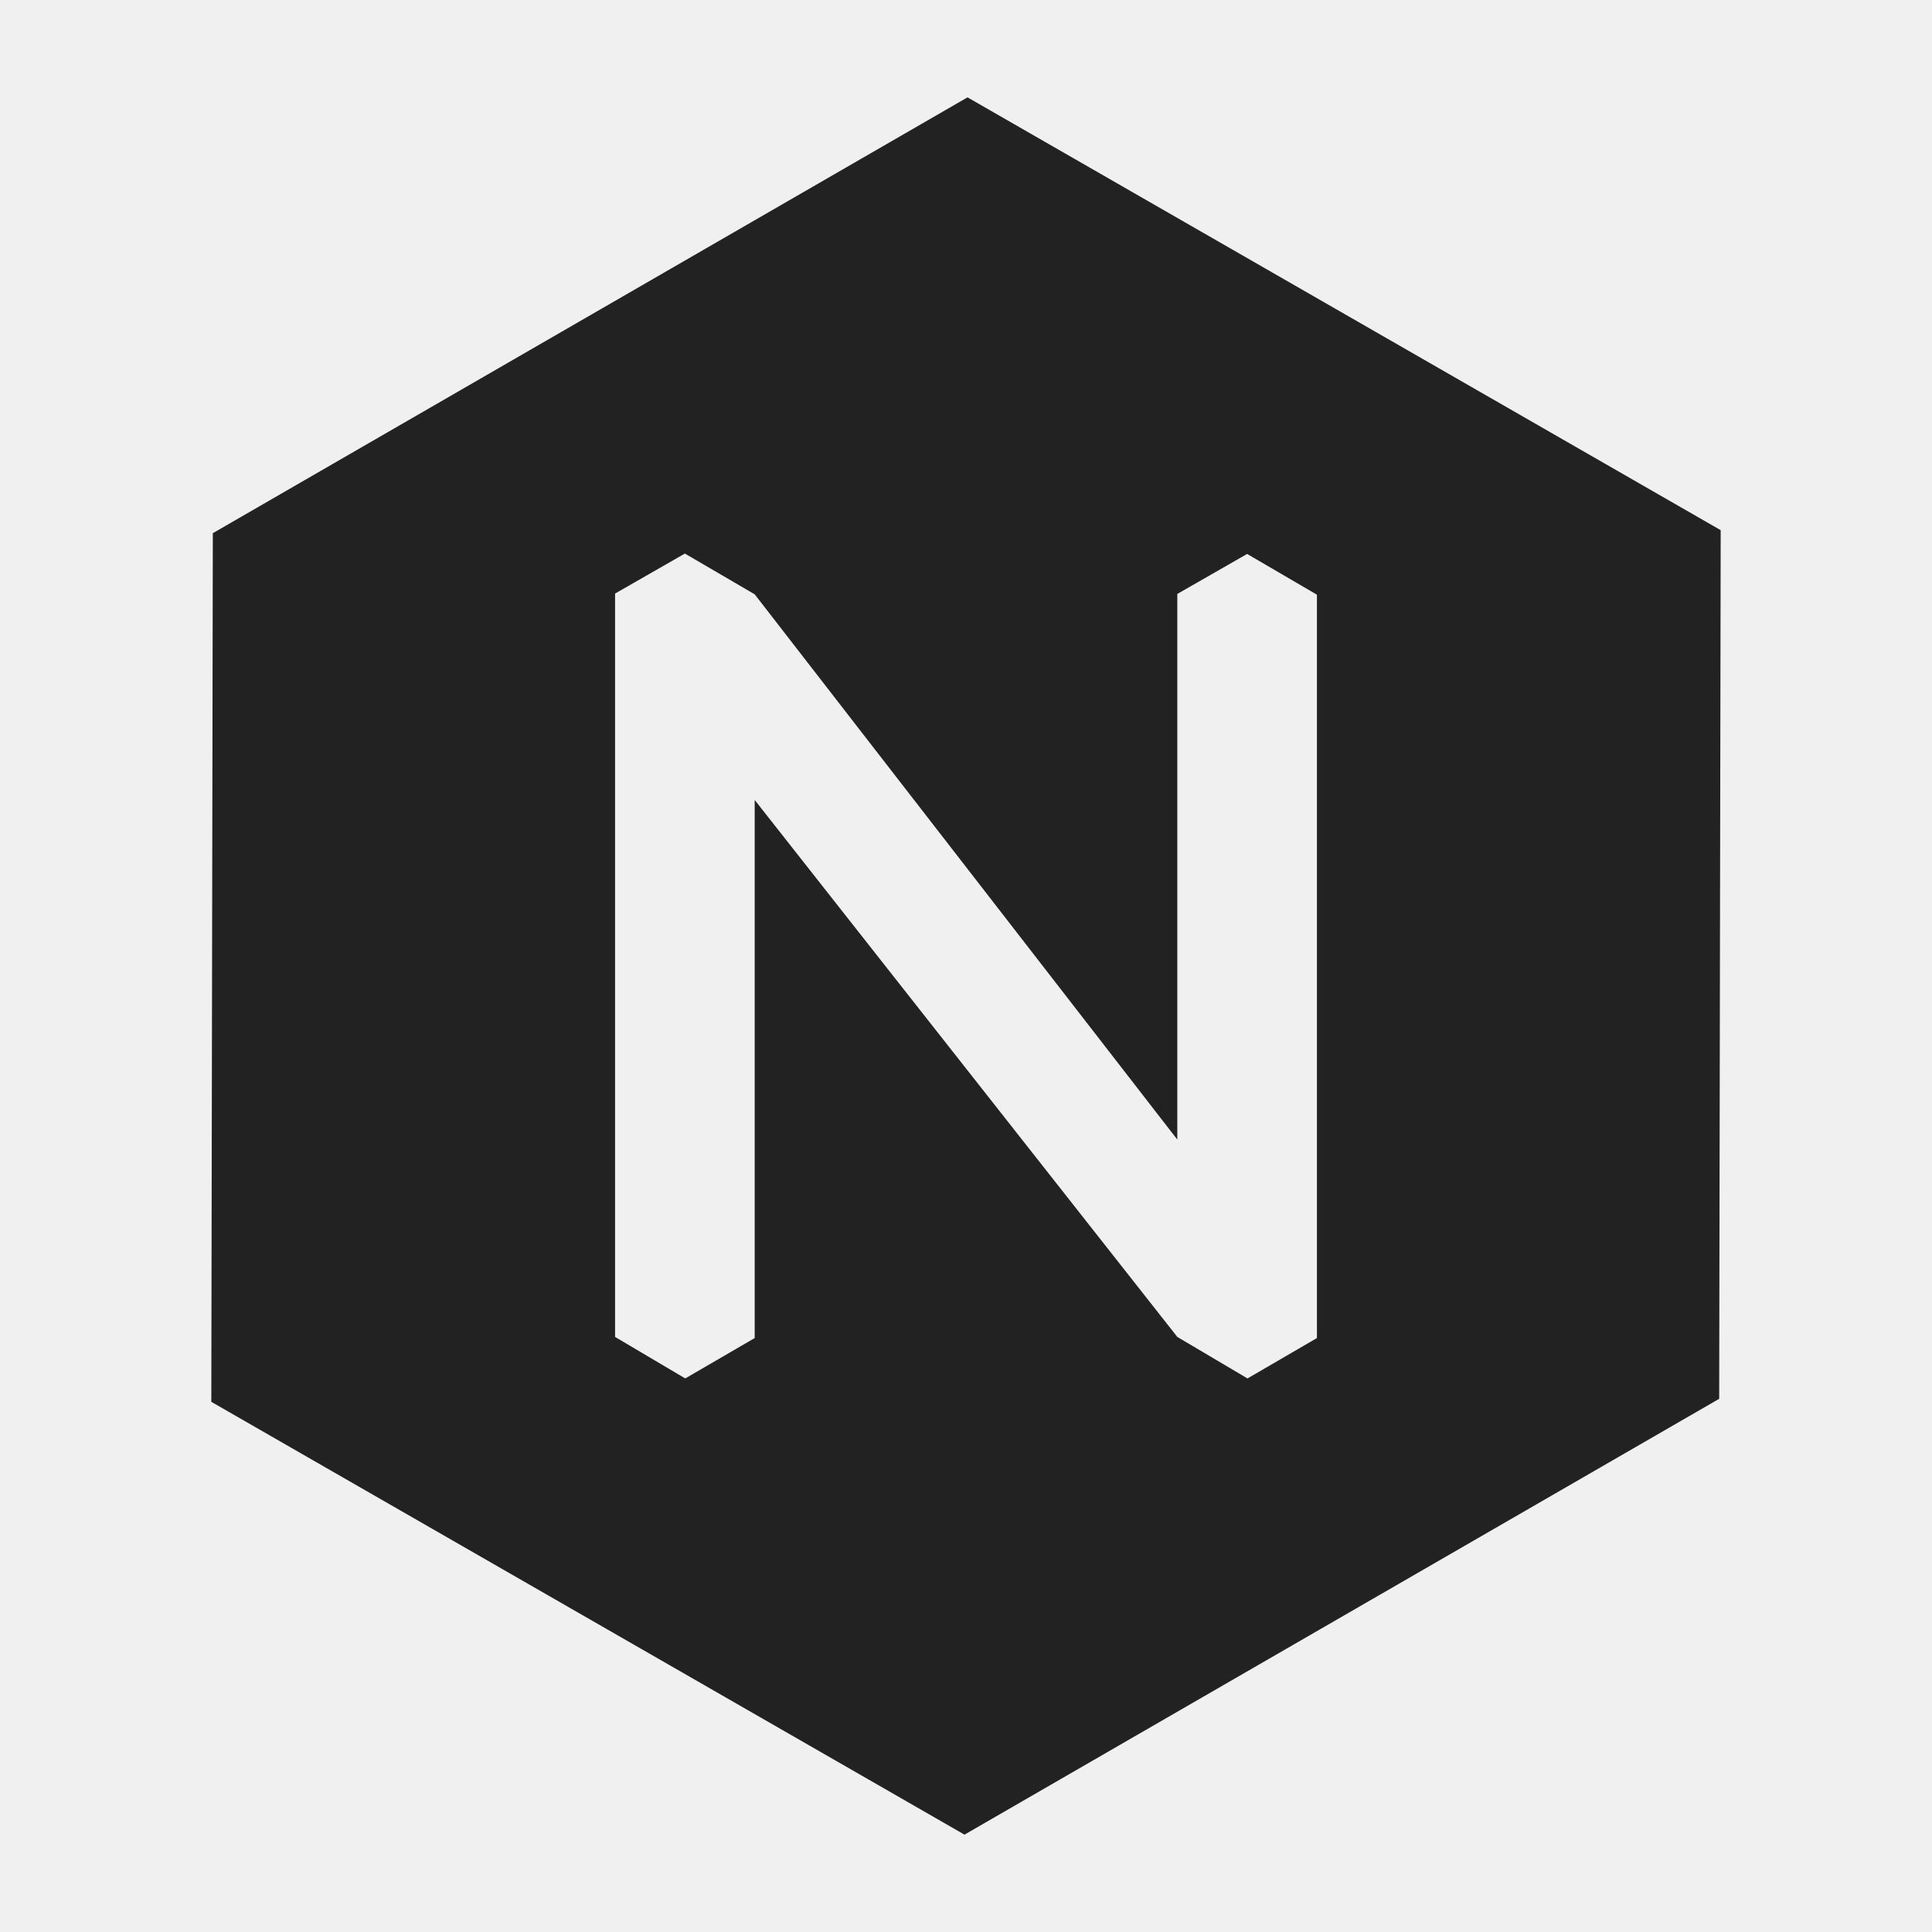
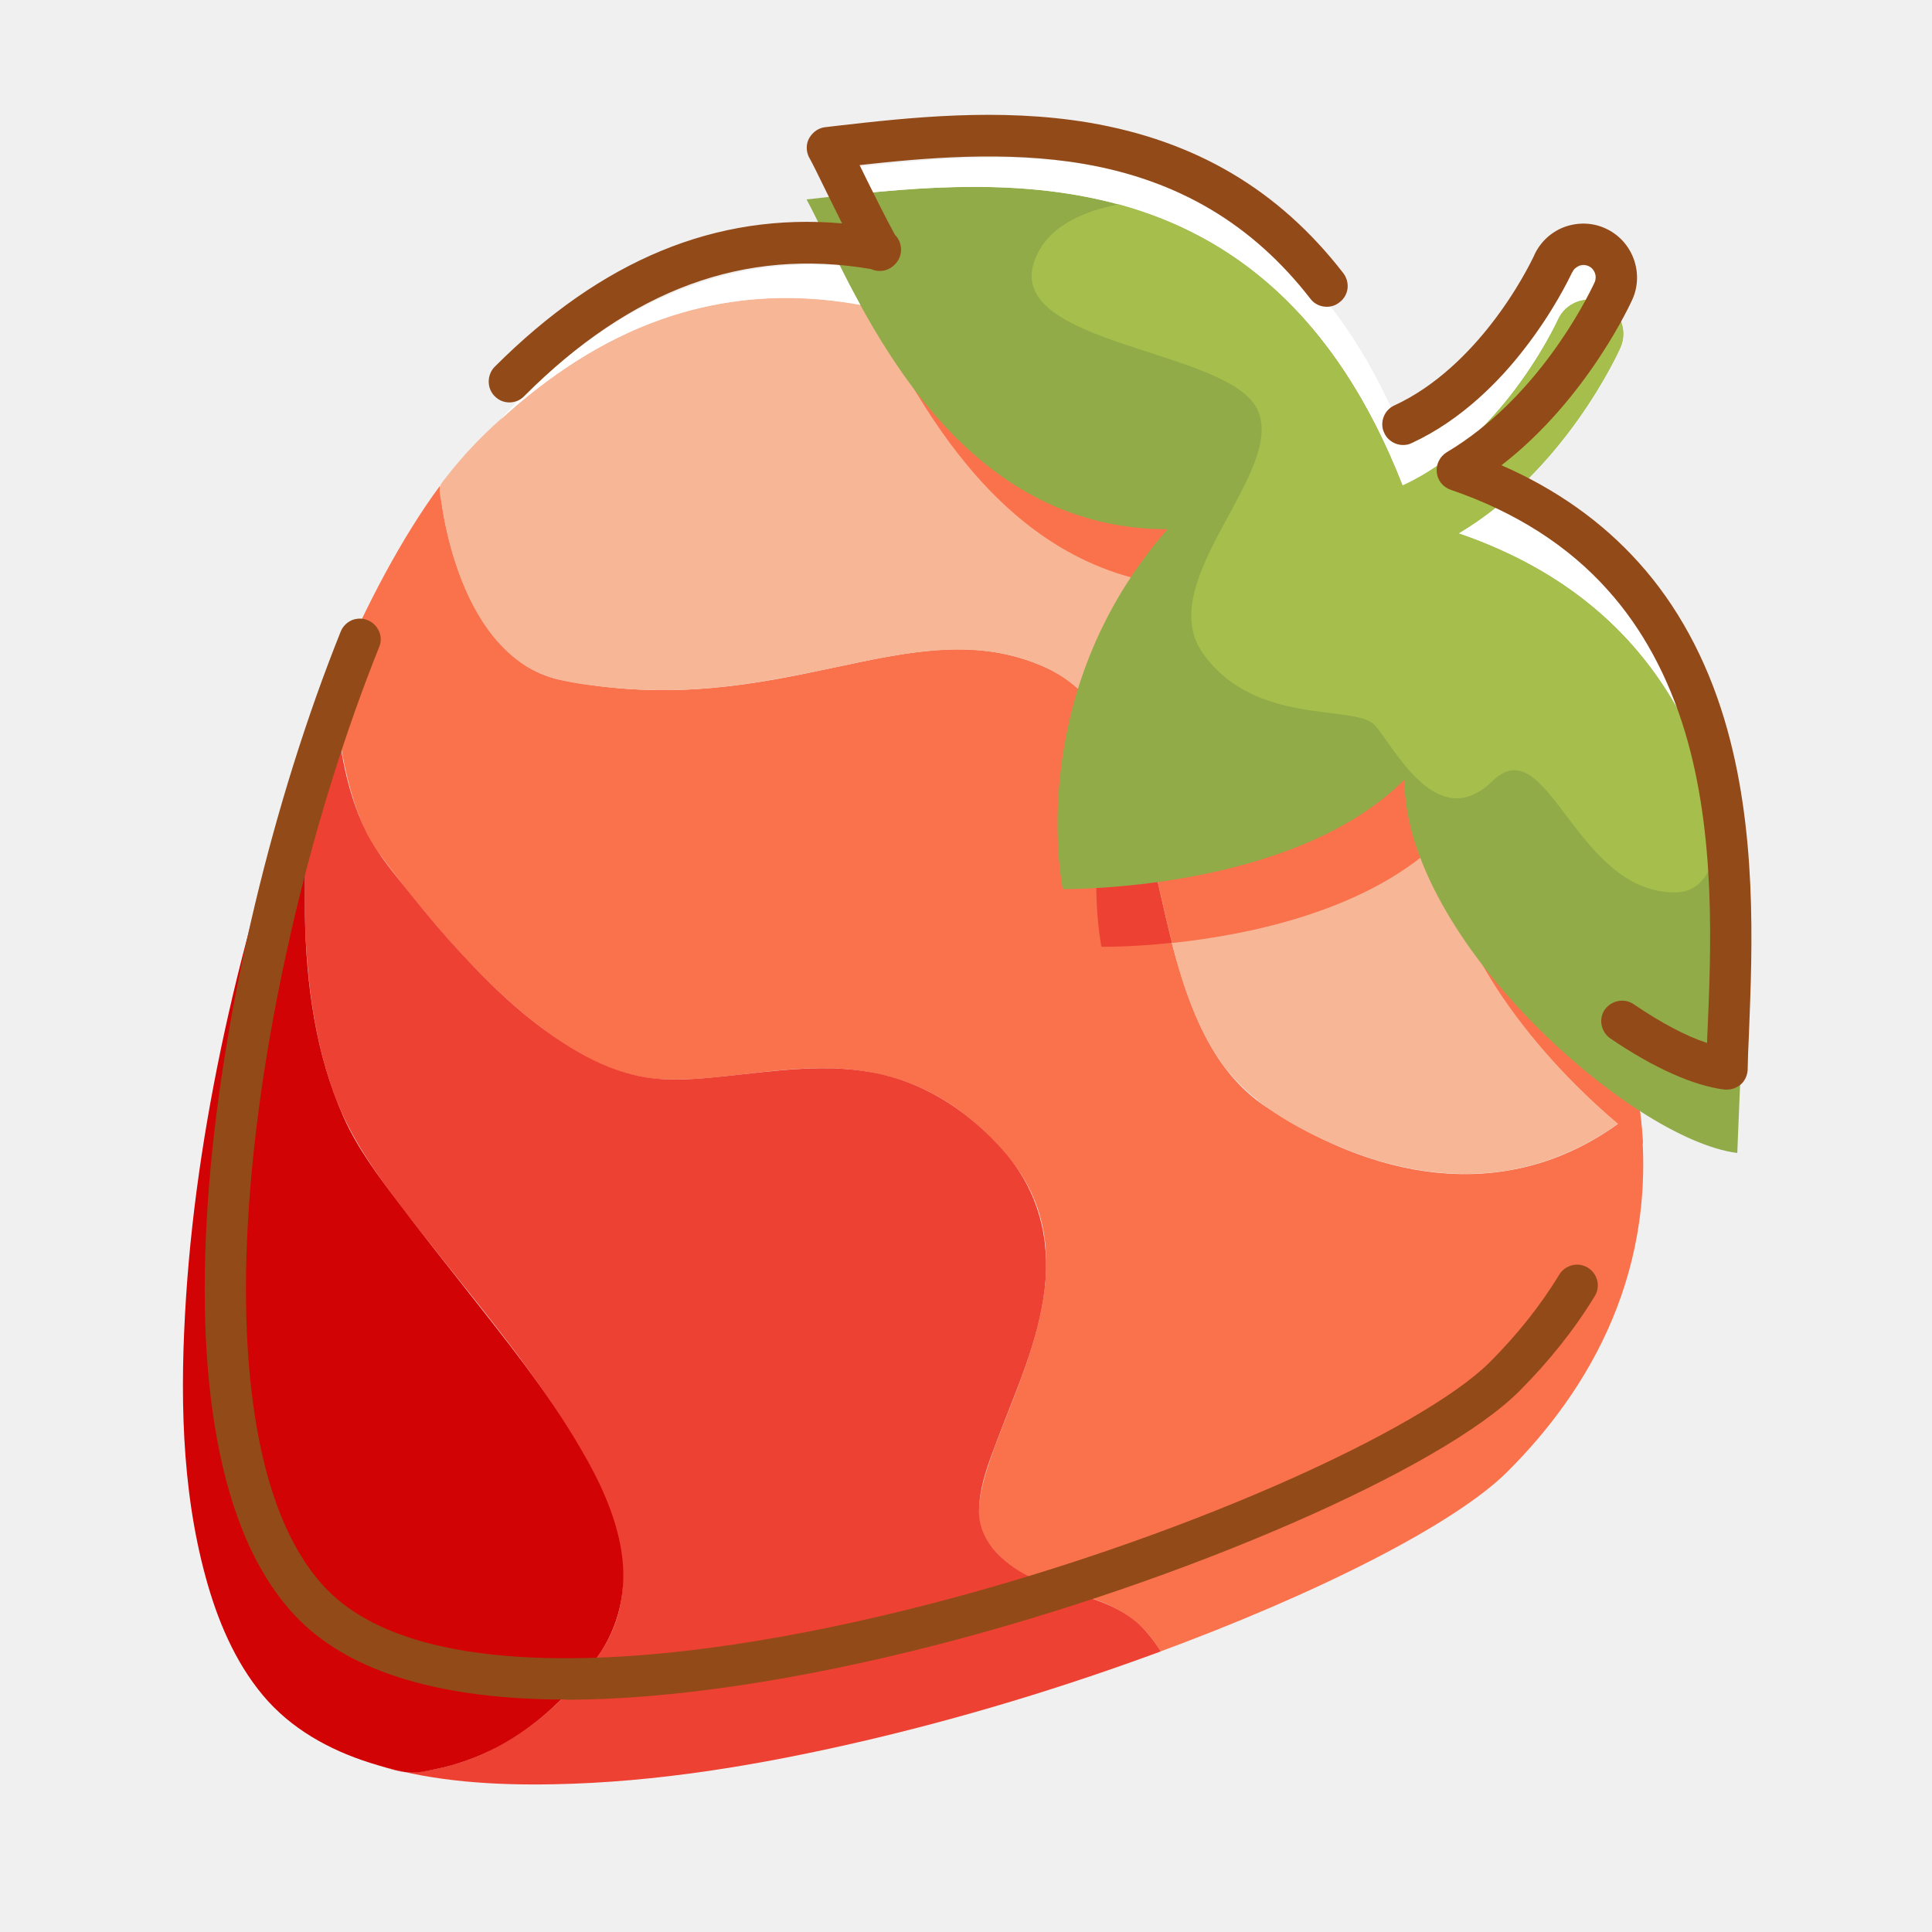
- <svg xmlns="http://www.w3.org/2000/svg" xml:space="preserve" enable-background="new 0 0 512 512" viewBox="0 0 512 512" height="512px" width="512px" y="0px" x="0px" id="NexT" version="1.1">
-   <defs id="defs3388" />
-   <path style="fill:#222222;fill-opacity:1" id="path3384" d="M 256.4,25.8 56.4,141.3 56,371.5 255.6,486.2 455.6,370.7 456,140.5 Z m 92.6,328.8 -18.4,10.7 -18.6,-11 0,0 -112,-142.3 0,142.6 -18.4,10.7 -18.6,-11 0,-197 18.5,-10.6 18.5,10.8 0,0 112,144.5 0,-144.6 18.5,-10.6 18.5,10.8 z" />
+ <svg xmlns="http://www.w3.org/2000/svg" t="1557238512785" class="icon" style="" viewBox="0 0 1024 1024" version="1.1" p-id="1796" width="200" height="200">
+   <defs>
+     <style type="text/css" />
+   </defs>
+   <path d="M799 780c-27.5 27.5-100.4 64.8-188.8 97.1 1.6-0.6 3.3-1.2 4.9-1.8-24.2-40.7-66.3-22.5-91.9-58.4-25.6-35.9 72.6-132.4 10.2-205S403.5 576 348 571.8c-55.5-4.3-114.5-75.2-147.8-120.5-13.9-18.9-20.7-54.3-23.8-89 17.6-41.9 37-78 56.7-104.7 2.6 32.6 19.6 94.1 64.7 102.9 117 23.1 184.3-39.1 256.3-6.8 17.7 7.9 29.5 22.5 38 40.8 13.9 29.6 19.6 68.9 29 105.2 9.2 35.4 21.9 68.1 49.1 86.4 64.5 43.2 132.2 49.4 187.3 9.6 3.9-2.8 7.7-5.8 11.4-9 11.4 86.1-26.6 150.1-69.9 193.3z" fill="#F9724C" p-id="1797" />
+   <path d="M615.2 875.3c-51.8 19.1-104.7 35.2-158.5 47.7-53.5 12.4-108.3 21.7-163.4 22.7-31 0.6-62.7-1.3-92.6-10 6 1.7 12.9 4.4 19.1 3.7 5-0.6 9.9-1.4 14.8-2.6 10.2-2.4 20.1-6.2 29.4-11.2 21.8-11.6 40.8-29.7 54.5-50.2 22.8-34.3 8.2-74.7-10.6-107.1-26.5-45.7-62.2-85.5-94.1-127.3-14.6-19.1-28.1-37.9-36.5-60.6-8-21.7-12.2-44.6-14.2-67.5-4-44.3-0.3-89.2 6.8-132.9 1-6.2 4.1-12 6.6-17.8 2.4 26.4 5.7 55.1 17.8 79.1 6.1 12 15.4 22.6 23.7 33.1 8.5 10.7 17.3 21.1 26.6 31.1 18 19.5 37.9 38.1 60.9 51.5 11.1 6.5 23.3 11.7 36.1 13.9 13.8 2.3 28 1 41.8-0.4 28-2.9 56.3-7.5 84.2-1 25.6 6 47.4 21.2 64.5 40.7 18 20.5 24.8 46 21.6 73-3.3 27.7-15 53.3-24.8 79.1-4.6 12.2-9.9 25.3-10 38.5-0.2 12.9 8.1 22.7 18.2 29.8 20.4 14.4 48.2 13.2 67 30.7 4.3 4.2 8 8.9 11.1 14z" fill="#ED4233" p-id="1798" />
+   <path d="M316.5 878.4c-14 19.3-31.6 36.3-52.8 47.5-10.5 5.5-21.8 9.6-33.4 11.9-5.1 1-10.7 2.4-15.8 1.4-6.2-1.2-12.4-3-18.5-4.9-21.7-6.9-41.9-18.1-56.7-35.8-15-18-24.2-40.2-30.3-62.6-13.1-47.9-13.6-99-10.4-148.3 3.3-50.4 11.3-100.5 22.4-149.7 12.4-54.9 29-108.6 49.4-161 0 3.9-1.3 8.2-1.9 12-0.6 4.2-1.2 8.4-1.8 12.7-1.2 8.9-2.2 17.9-3 26.9-1.7 18.9-2.5 37.9-2.1 56.9 0.7 36.2 5.6 73.4 20.5 106.7 7.4 16.5 18 30.7 28.9 45.1 11.1 14.7 22.6 29.2 34 43.6 22.2 28.2 45.1 56.4 63.1 87.5 9.7 16.7 18.3 34.8 21.3 54.1 3.1 19.9-1.1 39.7-12.9 56z" fill="#D10305" p-id="1799" />
+   <path d="M869 586.6c-21.1 18.3-46.9 30.9-74.7 34.5-28.2 3.6-56.8-1.9-82.9-12.7-24.7-10.3-50-24.3-65.3-47-15.9-23.6-23-52.2-29.3-79.6-6.4-28-11.4-57-22.9-83.5-5.1-11.8-11.8-23-21.1-31.9-9.4-9-21.1-14.6-33.6-18.1-28.7-8-58.4-2.6-87 3.4-29.1 6.1-58.2 12.5-88.1 13.8-15 0.7-30.1 0.1-45.1-1.6-13.7-1.6-27.9-3.3-39.9-10.7-22.2-13.8-34.1-40.2-40.6-64.6-1.8-6.9-3.3-13.8-4.3-20.9-0.4-2.8-1.5-6.5-1.1-9.2 0.3-2.1 1.8-3.4 3.1-5.2 8.7-11.3 18.4-21.5 29-31 21-19 44.3-35.6 70.2-47.1 26.7-11.8 55.6-17.8 84.8-17.3 29.2 0.5 58 7.3 85.2 17.7 54.5 20.9 103 55.3 147.2 92.9 44.4 37.8 86.1 79.6 122.6 125.1 36.3 45.2 68.4 95.7 84.9 151.6 4 13.6 7.1 27.5 8.9 41.4z" fill="#F7B696" p-id="1800" />
+   <path d="M621.2 499.7c-22.3 2.4-37.4 2.1-37.4 2.1s-10.2-48.5 8.4-107.4c13.9 29.7 19.6 68.9 29 105.3z" fill="#ED4233" p-id="1801" />
+   <path d="M870.8 606.2c-4.4-3.3-8.8-6.9-13.1-10.5-47.8-40.3-92.7-100.2-92.7-151.8-38.7 38.7-103 51.6-143.7 55.9-9.4-36.4-15.1-75.6-29-105.2 8.5-26.8 22.9-55.8 47.1-83.4-101.2 0-150.5-92.4-178.2-148.6 0.5 0.1 1 0.2 1.4 0.3 1.3 0.3 2.7 0.6 4 0.9 0.6 0.1 1.2 0.3 1.7 0.4 1.6 0.4 3.3 0.8 4.9 1.2 0.5 0.1 1 0.2 1.4 0.4 2 0.5 4.1 1.1 6.2 1.7 0.7 0.2 1.3 0.4 2 0.6 2.1 0.6 4.2 1.3 6.3 1.9 0.7 0.2 1.4 0.4 2.1 0.7 1.1 0.4 2.3 0.8 3.4 1.2 0.8 0.3 1.7 0.6 2.5 0.9 2.6 0.9 5.3 1.9 7.9 2.9 1 0.4 2.1 0.8 3.1 1.2 2.6 1 5.2 2.1 7.8 3.2 1 0.4 2.1 0.9 3.1 1.3 0.2 0.1 0.3 0.1 0.5 0.2 0.9 0.4 1.9 0.8 2.9 1.3 1.4 0.6 2.7 1.2 4.1 1.9 1.2 0.6 2.4 1.1 3.6 1.7 1.2 0.6 2.4 1.1 3.6 1.7 1.3 0.6 2.5 1.2 3.8 1.9 1.1 0.5 2.1 1.1 3.2 1.6 2.6 1.3 5.3 2.8 8 4.2 1.3 0.7 2.5 1.4 3.8 2.1 0.1 0.1 0.3 0.2 0.4 0.2 1.1 0.6 2.3 1.3 3.4 1.9 1.2 0.7 2.4 1.4 3.6 2 0.1 0.1 0.2 0.1 0.2 0.1 2.5 1.5 5.1 3 7.7 4.5 1.4 0.8 2.8 1.7 4.2 2.5 1.2 0.7 2.4 1.5 3.6 2.2 2.6 1.6 5.2 3.3 7.9 5l5.1 3.3c1 0.7 1.9 1.3 2.9 1.9 1.3 0.9 2.7 1.8 4 2.7s2.7 1.9 4 2.8c2.7 1.9 5.4 3.8 8.1 5.8 0.2 0.2 0.4 0.3 0.7 0.5 1.1 0.8 2.3 1.7 3.4 2.5 1.4 1 2.7 2 4.1 3 1.4 1 2.8 2.1 4.1 3.1 1.1 0.9 2.3 1.8 3.4 2.6 0.3 0.2 0.6 0.5 0.9 0.7 1.3 1 2.7 2.1 4 3.1l0.2 0.2c1.3 1.1 2.7 2.1 4 3.2 1.4 1.1 2.8 2.3 4.2 3.4 1.4 1.1 2.7 2.2 4.1 3.3 0.2 0.2 0.4 0.3 0.7 0.5 1.3 1 2.5 2.1 3.8 3.2 1.4 1.2 2.9 2.4 4.3 3.6 1.4 1.2 2.9 2.4 4.3 3.7 1.4 1.2 2.9 2.5 4.3 3.7 1.4 1.3 2.9 2.5 4.4 3.8s2.9 2.6 4.4 3.9c2.9 2.6 5.8 5.2 8.7 7.9 0.1 0.1 0.2 0.2 0.4 0.3 2.7 2.5 5.5 5 8.2 7.6l0.5 0.5c3 2.8 6 5.7 9 8.6 1.4 1.4 2.9 2.8 4.3 4.1l0.3 0.3c2.7 2.6 5.4 5.3 8.2 8l1 1 4.6 4.6c3.5 3.5 7 7.1 10.4 10.6 0.9 0.9 1.7 1.8 2.5 2.6 0.8 0.9 1.7 1.7 2.5 2.6 2.5 2.6 5 5.2 7.4 7.8 0.1 0.1 0.2 0.3 0.4 0.4 1.5 1.6 2.9 3.2 4.4 4.7 1.6 1.7 3.2 3.5 4.7 5.2 0.8 0.9 1.5 1.7 2.3 2.6 2.3 2.5 4.6 5.1 6.8 7.6 0.7 0.8 1.5 1.7 2.2 2.5s1.5 1.7 2.2 2.5c11.4 13.3 21.9 26.2 31.3 38.9 0.6 0.7 1.1 1.5 1.6 2.2 9.3 12.5 17.6 24.7 25 36.6 0.4 0.7 0.9 1.4 1.3 2 0.5 0.7 0.9 1.5 1.4 2.2 0.8 1.3 1.6 2.7 2.4 4 1.7 2.8 3.3 5.5 4.8 8.3 3.1 5.5 6.1 10.9 8.9 16.2 0.7 1.3 1.4 2.7 2 4 1.4 2.7 2.7 5.3 3.9 7.9 0.6 1.2 1.1 2.4 1.7 3.5 0.1 0.3 0.3 0.5 0.4 0.8 0.4 0.8 0.8 1.7 1.1 2.5 0.3 0.6 0.6 1.2 0.8 1.8 0.5 1 0.9 2 1.4 3.1 0.5 1.2 1 2.3 1.5 3.5s1 2.4 1.5 3.5c0.3 0.8 0.6 1.5 0.9 2.3 0.4 0.9 0.7 1.8 1.1 2.7 0.4 1.1 0.9 2.3 1.3 3.4 0.5 1.3 1 2.5 1.4 3.8 0.9 2.5 1.8 5 2.6 7.5 0.4 1.1 0.7 2.2 1.1 3.3 0.1 0.2 0.1 0.3 0.2 0.5 0.4 1.2 0.8 2.4 1.1 3.5v0.1c0.3 0.8 0.5 1.7 0.8 2.5 0.2 0.6 0.4 1.3 0.6 1.9 0.3 1 0.6 1.9 0.8 2.9 0.3 1.2 0.7 2.3 1 3.4 0 0.1 0.1 0.2 0.1 0.4 0.6 2.3 1.2 4.5 1.7 6.7 1.2 4.8 2.2 9.6 3.1 14.3 0.2 1.2 0.4 2.3 0.6 3.5 0.2 1.1 0.4 2.3 0.6 3.4 0.2 1.1 0.4 2.3 0.5 3.4 0.2 1.1 0.3 2.3 0.5 3.4 1 6.5 1.6 13 1.9 19.4z" fill="#F9724C" p-id="1802" />
+   <path d="M773.1 282.7c56-33.2 84.3-95.3 85.7-98.4 4.1-9.1 0-19.9-9.2-23.9-9.1-4.1-19.9 0-23.9 9.2-0.1 0.2-8.6 19-25.3 40.3-12.6 16-31.9 36-57 47.5C671.9 74.2 523.7 95 427.5 105.7c24.6 45.7 71.7 174.8 191.3 174.8-77.1 88.1-55.5 190.7-55.5 190.7s121.4 1.8 181.1-58c0 84.4 120.2 190.9 176.4 197.9 3-89.4 23.5-269.7-147.7-328.4z" fill="#91AB48" p-id="1803" />
+   <path d="M800.4 209.8c16.7-21.3 25.2-40.1 25.3-40.3 4.1-9.1 14.8-13.2 23.9-9.1 3 1.3 5.4 3.3 7.2 5.8 0.1-0.2 0.2-0.4 0.2-0.5 3.9-8.8 0-19.1-8.8-23.1-8.8-3.9-19.1 0-23.1 8.8-0.1 0.2-8.3 18.3-24.4 38.8-12.1 15.5-30.8 34.7-54.9 45.8C677 59.6 534.2 79.6 441.6 89.9c2.1 3.9 4.4 8.5 6.9 13.5 95.6-10.3 228.5-16.3 295 154 25-11.6 44.4-31.5 56.9-47.6zM794.1 268c-6.5 5.3-13.5 10.2-21 14.7C868.6 315.4 904.5 386 917 457.5c-6.9-72.9-33.8-150.4-122.9-189.5zM273.4 213.6c-2.8 2.8-5.5 5.8-8.3 9 50.9-46.5 112.7-75.2 190.9-61-4-7.2-7.6-14.2-10.9-20.9-70-4.9-125.6 26.8-171.7 72.9z" fill="#FFFFFF" p-id="1804" />
+   <path d="M911.2 431c-0.3 24.1-6.3 42-23.5 42-53 0-67.3-87.7-96.7-59s-52.2-18.5-62.4-29.7-63.2 1-90.9-37.8c-27.7-38.7 46-97.9 28.2-130.5S522.4 182.6 551 132.4c7.4-13 23-20.4 41.9-24.1 58.6 16 114.3 56.5 150.5 149 25.1-11.5 44.4-31.5 57-47.5 16.7-21.3 25.2-40.1 25.3-40.3 4.1-9.1 14.8-13.2 23.9-9.1 9.1 4.1 13.2 14.8 9.2 23.9-1.4 3.1-29.7 65.2-85.7 98.4 83.7 28.7 121.6 86.4 138.1 148.3z" fill="#A6BF4C" p-id="1805" />
+   <path d="M270 213.3c2.9 0 5.8-1.2 7.8-3.3 56.7-56.8 116.8-78.8 183.8-67.4 3.1 1.4 6.8 1.4 9.9-0.3 0.8-0.4 1.5-0.9 2.1-1.5 1.9-1.6 3.3-3.8 3.8-6.5 0.5-2.9-0.1-5.8-1.7-8.2-0.4-0.6-0.9-1.2-1.4-1.7-5.3-9.8-10-19.3-14.2-27.7l-2.1-4.3c-0.8-1.7-1.6-3.3-2.4-4.9 33.6-3.7 77.4-7.8 119-0.6 50.2 8.7 89.4 32.1 119.9 71.4 2 2.7 5.2 4.3 8.7 4.3 2.5 0 4.8-0.8 6.8-2.4 2.3-1.7 3.8-4.3 4.2-7.1 0.4-2.9-0.4-5.9-2.2-8.3-34.2-44.2-78.3-70.2-134.8-79.8-47.6-8-95.4-2.7-133.8 1.7l-5.9 0.7c-3.5 0.3-6.6 2.5-8.5 5.6-1.8 3.1-1.9 7-0.2 10.4l0.1 0.1c2.3 4.2 4.7 9.2 7.5 14.9l3.4 6.9c2 4.1 4.2 8.5 6.5 13.1-66.8-5.8-127.3 19.2-184.1 76l-0.1 0.1c-4.1 4.3-4.1 11.2 0 15.4 2.1 2.2 4.9 3.4 7.9 3.4zM841.6 671.9c-2.5-1.5-5.4-2-8.3-1.3-2.9 0.7-5.3 2.5-6.8 4.9-9.9 16.3-22.3 31.9-36.9 46.5-17.7 17.7-58.5 41.3-111.9 64.7-56.6 24.8-122.5 47.4-185.5 63.6-72.1 18.6-138.1 28.5-191 28.6H300c-59.9 0-102.2-12-125.9-35.6-18.1-18.1-30.8-46.7-37.7-85-6.5-36.1-7.8-79.5-3.7-129.1 7.5-91.4 33-198.3 68.2-286.1 1.2-2.8 1.2-5.8 0-8.5s-3.3-4.8-6-5.9c-2.7-1.1-5.7-1.1-8.4 0-2.7 1.2-4.8 3.3-5.9 6-36 89.7-62.1 199-69.7 292.5-4.2 51.6-2.9 96.9 4 134.8 7.7 42.8 22.4 75.3 43.8 96.7 28 27.9 75.6 42.1 141.4 42.1h0.2l0.4 0.1h0.6c54.8-0.2 122.7-10.4 196.4-29.4 131.1-33.9 266.2-92.8 307.5-134.1 15.9-15.9 29.4-32.9 40.1-50.5 3.1-5.1 1.5-11.8-3.7-15zM913.9 381.1c-9.8-32.5-25.1-60.5-45.4-83-19.4-21.6-43.8-38.9-72.7-51.5 46-35.5 69.1-87.3 69.4-87.9 6.4-14.3-0.1-31.3-14.4-37.7-6.8-3.1-14.6-3.3-21.9-0.6-7 2.7-12.7 8.1-15.8 15v0.1c-0.9 1.8-8.7 18.4-23.1 36.7-10.7 13.7-28.3 32.3-51 42.7-2.7 1.2-4.7 3.5-5.7 6.2-1 2.8-0.9 5.8 0.4 8.4 1.2 2.7 3.5 4.7 6.2 5.7 2.8 1 5.8 0.9 8.4-0.4 26.7-12.3 46.9-33.5 59.1-49.2 15.6-19.9 24.1-37.6 25.8-41.1l0.1-0.1c0.8-1.7 2-2.8 3.6-3.5 1.2-0.5 3-0.8 5 0.1 3.3 1.5 4.7 5.3 3.3 8.6l-0.1 0.2c-4.7 10.1-30.7 61.6-78.3 89.9-3.6 2.2-5.7 6.3-5.3 10.5 0.4 4.3 3.1 7.9 7.4 9.4 34.2 11.7 62.3 29.6 83.4 53.3 18.2 20.3 31.9 45.6 40.8 75.1 16.4 54.7 13.8 115.1 11.9 159.1-0.1 1.9-0.2 3.8-0.2 5.7-11.3-3.7-24.6-10.8-39-20.6-4.9-3.3-11.7-2-15.2 2.9l-0.1 0.1c-3.3 4.9-2 11.7 3 15.2 23.1 15.7 44 25 60.5 27.1h1.3c2.4 0 4.8-0.8 6.8-2.3l0.3-0.2c2.3-1.9 3.7-4.8 3.9-7.9v-0.2c0.1-5.3 0.3-11 0.6-17.1l0.1-2.4c1.8-45.7 4.4-108.2-13.1-166.3z" fill="#934A19" p-id="1806" />
</svg>
